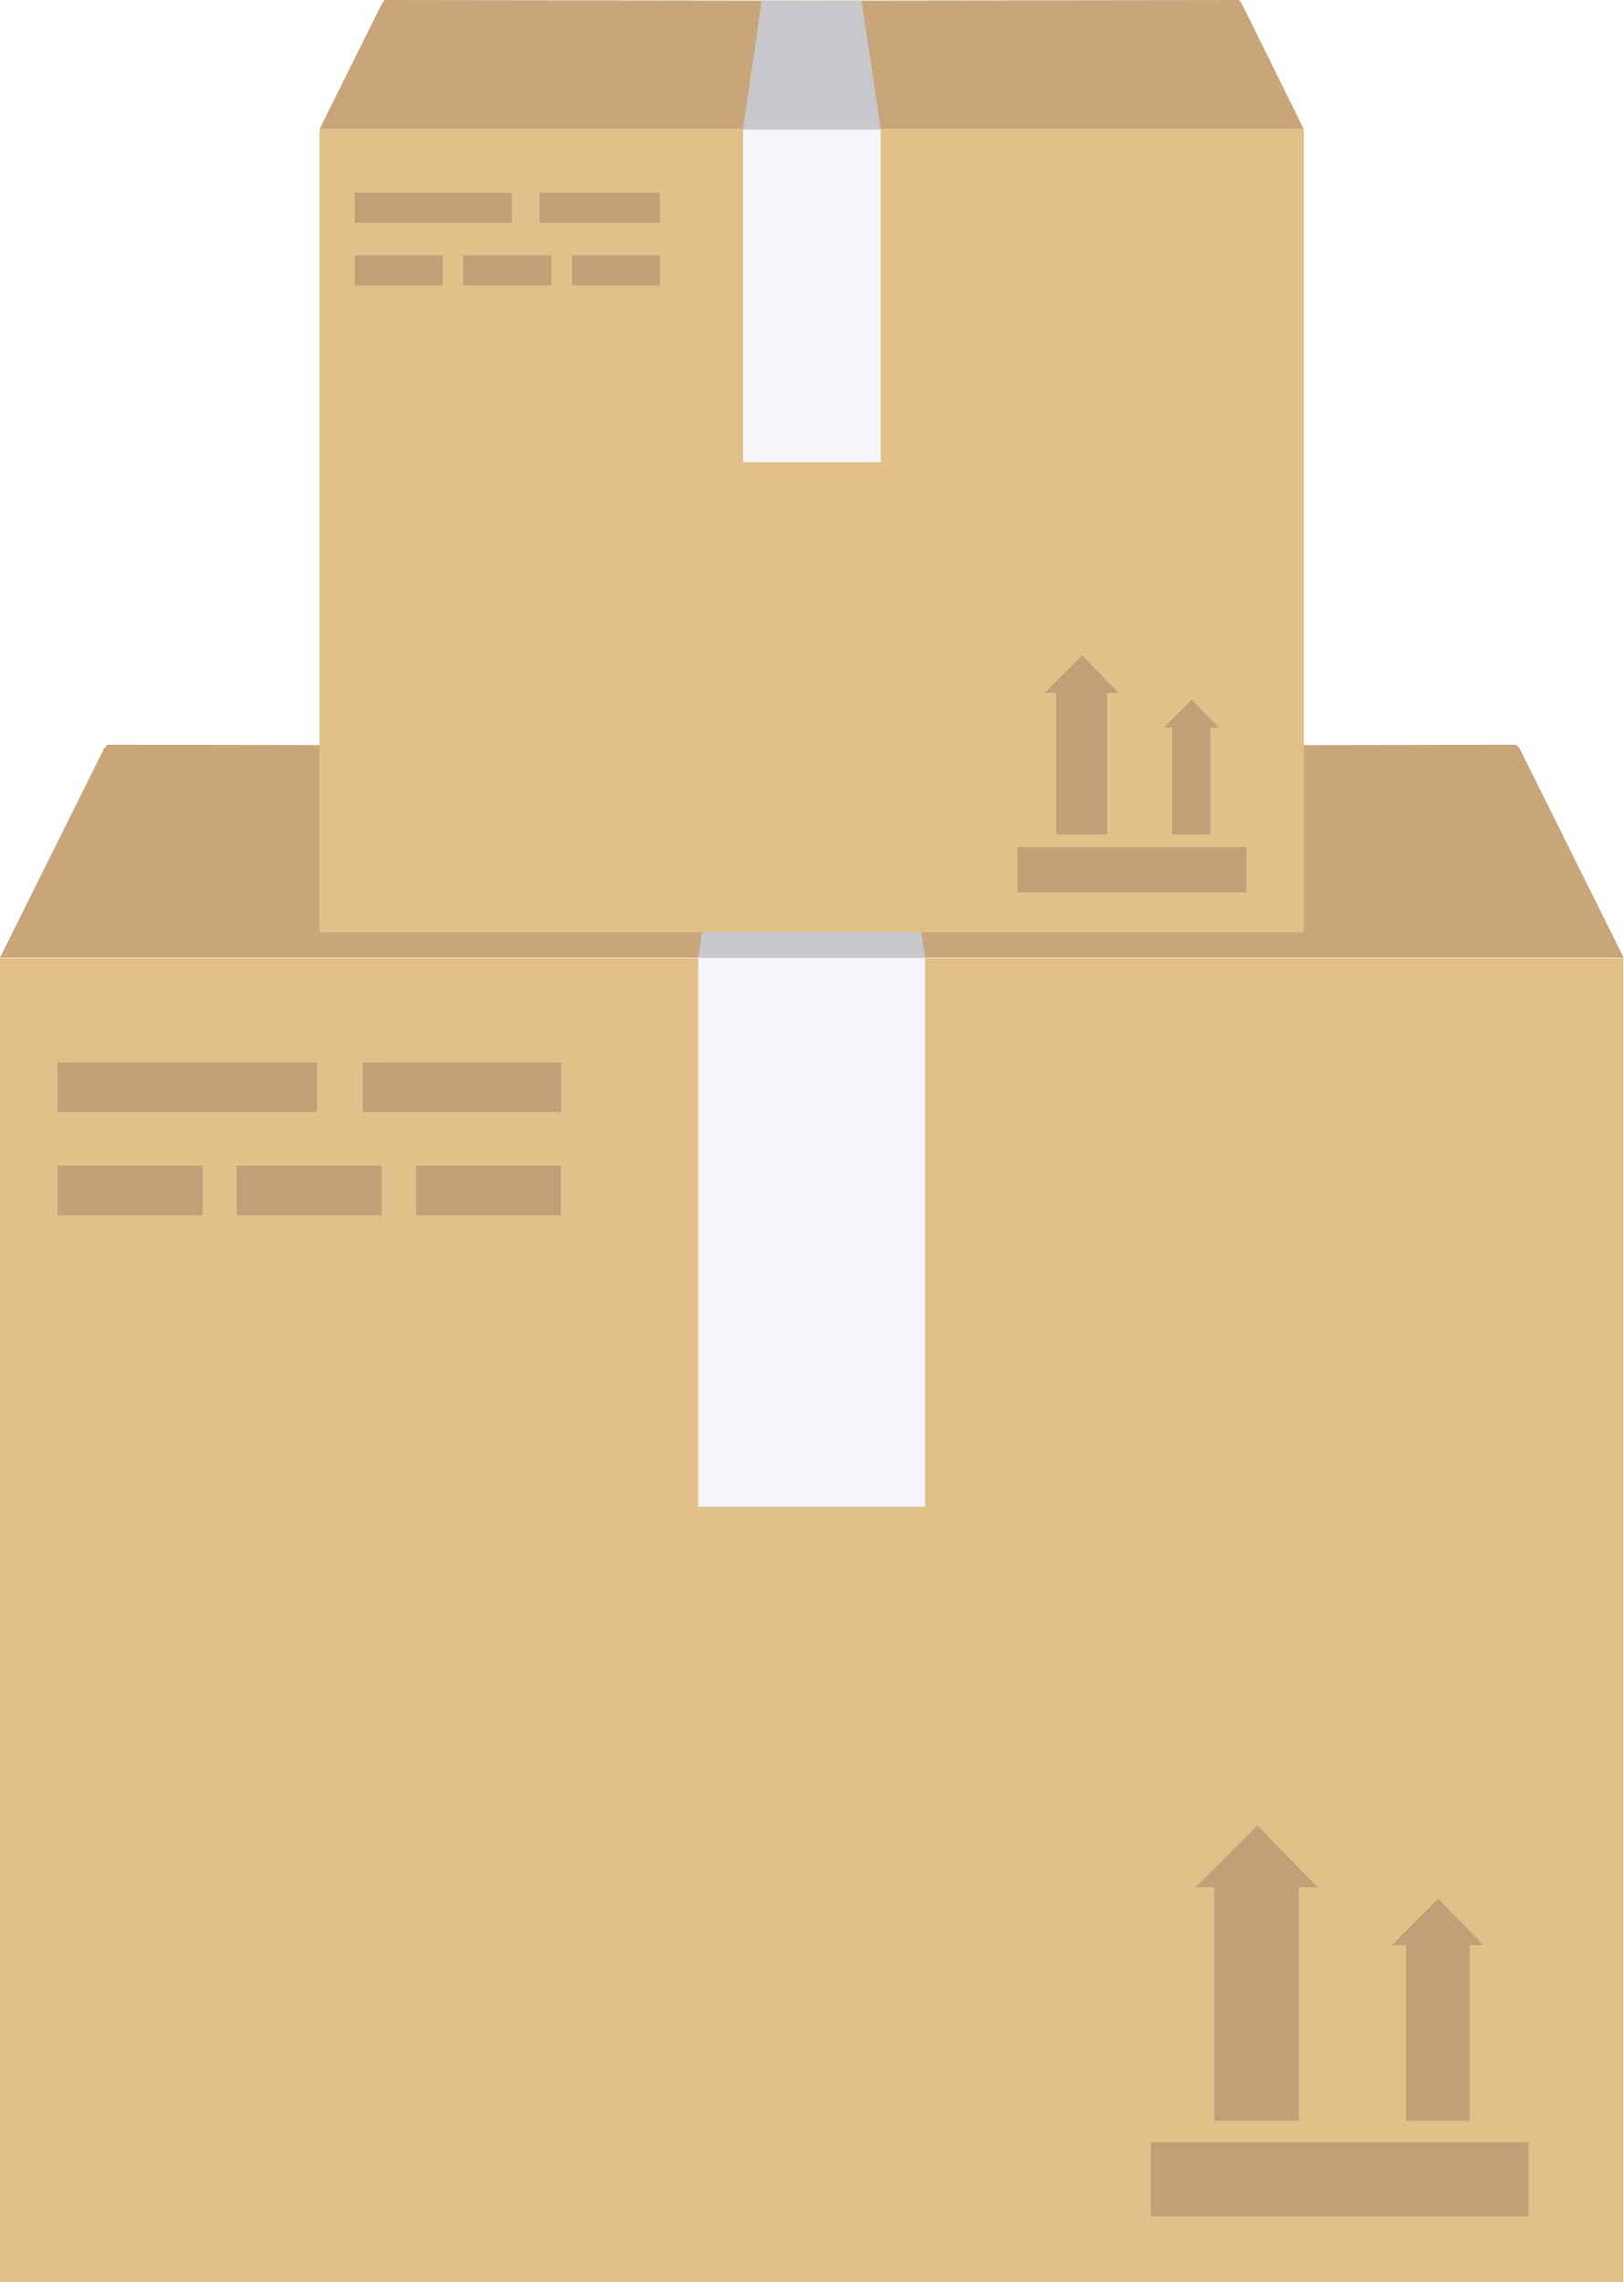
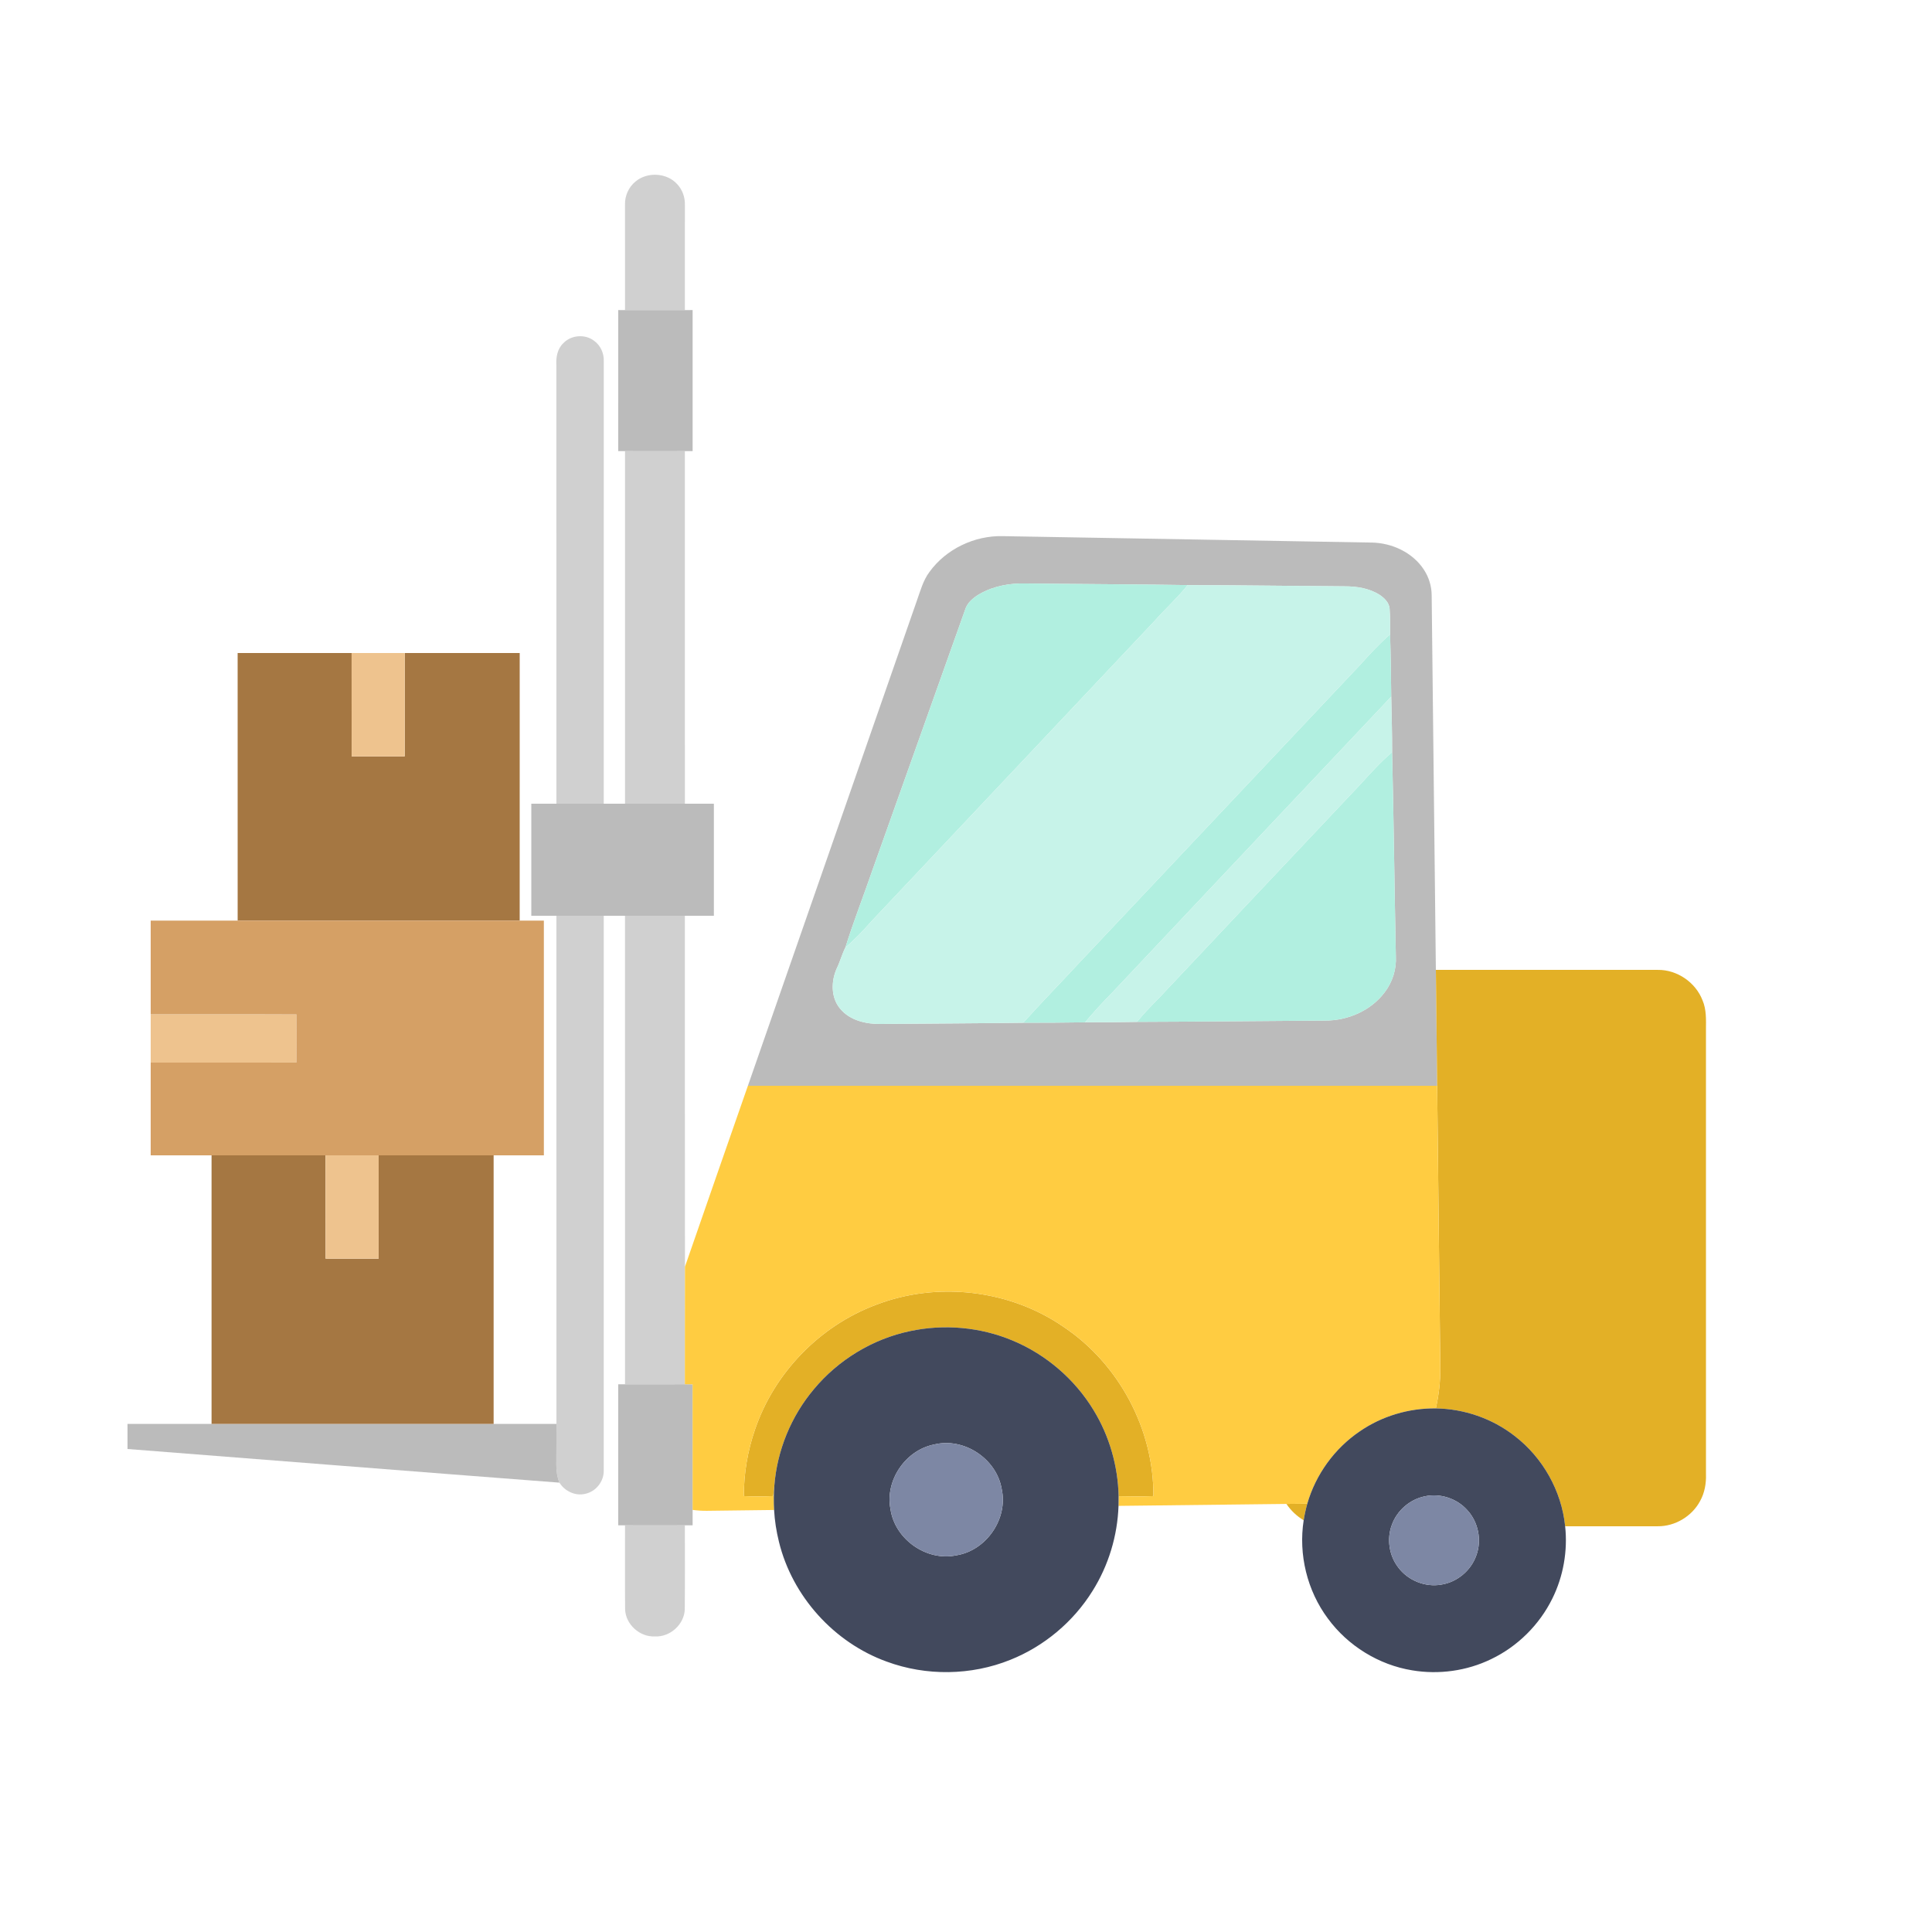
- <svg xmlns="http://www.w3.org/2000/svg" viewBox="0 0 457.3 642.9">
-   <path fill="#E3C08A" d="M0 269.9h457.3v373H0z" />
-   <path fill="#C8A679" d="M427.9 210.5h-.4l-.3-.7-198.5.4-198.6-.4-.2.7h-.4L0 269.8h457.4z" />
-   <path fill="#F3F5FA" d="M196.7 269.9h63.9v154.6h-63.9z" />
-   <path fill="#C7C8CC" d="M251.8 210.2h-46.3l-8.8 59.6h63.9z" />
-   <path fill="#C2A077" d="M324.2 603.5h106.4v20.9H324.2zm47-71.8l-17-17.4-17.4 17.4h5.3v65.8h23.8v-65.8zm46.7 16.3l-12.8-13.1-13 13.1h4v49.5H414V548zM16.2 299.3h73.1v14H16.2zm86 0h55.9v14h-55.9zm-86 29.1H57v14H16.2zm101 0H158v14h-40.8zm-50.5 0h40.8v14H66.7z" />
-   <path fill="#E3C08A" d="M90 36.4h277.3v226.2H90z" />
-   <path fill="#C8A679" d="M349.5.4h-.3l-.1-.4-120.4.2L108.3 0l-.1.4h-.3L90 36.4h277.3z" />
-   <path fill="#F3F5FA" d="M209.3 36.4h38.8v93.8h-38.8z" />
-   <path fill="#C7C8CC" d="M242.7.2h-28.1l-5.3 36.2h38.8z" />
-   <path fill="#C2A077" d="M286.6 238.7h64.5v12.7h-64.5zm28.5-43.5l-10.3-10.6-10.5 10.6h3.2v39.9h14.4v-39.9zm28.3 9.8l-7.7-7.9-7.9 7.9h2.4v30.1H341V205zM99.9 54.3h44.3v8.5H99.9zm52.1 0h33.9v8.5H152zM99.9 71.9h24.8v8.5H99.9zm61.2 0h24.8v8.5h-24.8zm-30.6 0h24.8v8.5h-24.8z" />
+ <svg xmlns="http://www.w3.org/2000/svg" viewBox="0 0 1000 1000">
+   <path fill="#d0d0d0" d="M328.98 93.92c6.15-5.14 16.36-4.53 21.67 1.55 2.59 2.83 3.94 6.68 3.85 10.49-.01 18.18.02 36.36-.01 54.54-10.33.03-20.66.03-30.98.01-.02-18.2-.01-36.4-.01-54.6-.13-4.56 1.92-9.12 5.48-11.99zm-37.4 83.7c4.07-4.27 11.28-4.82 15.95-1.21 3.33 2.41 5.17 6.54 4.98 10.62-.02 76.33 0 152.65-.01 228.97-8.17.01-16.33.01-24.5.01-.01-75.65.02-151.3-.02-226.95-.26-4.08.5-8.52 3.6-11.44zm31.93 55.88c10.33.03 20.65.04 30.98 0 .02 60.84.01 121.67.01 182.5h-30.99c-.01-60.83-.02-121.66 0-182.5zM288 473.99c8.17 0 16.33 0 24.5.01 0 95.66.01 191.33-.01 287 .21 5.64-3.98 11.01-9.5 12.18-5.14 1.3-10.69-1.32-13.41-5.76-1.23-2.98-1.66-6.21-1.63-9.4.01-7.01.1-14.01.06-21.02-.02-87.67-.01-175.34-.01-263.01zm35.5 0c10.33.01 20.66.01 30.99.01.04 60.55-.04 121.1.04 181.65-.09 20.27.02 40.55-.05 60.83-10.32.05-20.65.05-30.97.03-.02-80.84-.01-161.68-.01-242.52zm.01 315.51c10.33.04 20.65.03 30.98 0-.01 14.49.08 28.97-.05 43.45-.25 7.88-7.64 14.48-15.47 14.06-7.82.39-15.16-6.21-15.42-14.06-.12-14.48-.03-28.97-.04-43.45z" />
+   <path fill="#bbb" d="M320.01 160.49c1.16 0 2.33.01 3.5.02 10.32.02 20.65.02 30.98-.01 1.33 0 2.66-.01 4.01-.01.01 24.34.01 48.68 0 73.01h-4.01c-10.33.04-20.65.03-30.98 0H320c0-24.34-.01-48.67.01-73.01zm161.08 135.54c8.58-11.86 23.32-18.89 37.91-18.52 63.65 1.12 127.3 2.2 190.95 3.32 10.54.16 21.3 5.13 27.12 14.13 2.51 3.86 3.92 8.43 3.96 13.04.74 64.67 1.45 129.34 2.17 194 .22 20 .44 40 .67 60H387.11c29.15-83.7 58.31-167.4 87.46-251.1 1.82-5.09 3.23-10.47 6.52-14.87m26.2 11.28c-3.3 1.89-6.59 4.45-7.74 8.25-16 45.02-32.05 90.03-48.06 135.04-4.56 13.28-9.73 26.36-13.9 39.77-1.76 3.45-2.73 7.27-4.43 10.76-3.03 6.64-3.18 15.18 1.71 20.99 5.08 6.13 13.5 8 21.13 7.88 24.54-.23 49.08-.3 73.62-.63 10.67.04 21.34-.08 32.02-.22 8.95-.01 17.91-.04 26.86-.23 32.49-.1 64.97-.47 97.46-.68 11.72.02 23.64-5.14 30.75-14.63 4.03-5.26 6.13-11.92 5.78-18.55-.72-35.25-1.09-70.5-1.94-105.74.04-9.58-.25-19.16-.45-28.74-.12-10.74-.26-21.49-.59-32.23.01-4.46.07-8.93-.26-13.38-.3-3.11-2.72-5.48-5.19-7.1-5.35-3.4-11.83-4.4-18.06-4.39-27.09-.17-54.18-.59-81.27-.64-27.91-.44-55.82-.5-83.74-.84-8.16-.22-16.52 1.27-23.7 5.31zM275 416c4.33 0 8.67-.01 13 .01 8.17 0 16.33 0 24.5-.01 3.66-.01 7.33-.01 11.01 0h30.99c5-.01 10-.01 15 .01 0 19.32 0 38.65.01 57.98-5.01.01-10.01.01-15.02.01-10.33 0-20.66 0-30.99-.01-3.67.01-7.34.01-11 .01-8.17-.01-16.33-.01-24.5-.01-4.33.02-8.67.01-13 .01v-58zm45 300.5c1.17-.01 2.33-.01 3.51.01 10.32.02 20.65.02 30.97-.03 1.33 0 2.66.01 4 .05.05 21.67 0 43.33.02 65v7.97c-1.35-.02-2.68 0-4.01 0-10.33.03-20.65.04-30.98 0-1.17 0-2.35-.02-3.51 0-.01-24.33 0-48.67 0-73zM66 737h222.01c.04 7.01-.05 14.01-.06 21.02-.03 3.19.4 6.42 1.63 9.4C215.05 761.73 140.53 755.79 66 750v-13z" />
+   <path fill="#b1efe0" d="M507.29 307.31c7.18-4.04 15.54-5.53 23.7-5.31 27.92.34 55.83.4 83.74.84-5.27 6.66-11.63 12.33-17.24 18.69-48.87 51.77-97.63 103.65-146.52 155.41-4.19 4.74-8.5 9.39-13.38 13.43 4.17-13.41 9.34-26.49 13.9-39.77 16.01-45.01 32.06-90.02 48.06-135.04 1.15-3.8 4.44-6.36 7.74-8.25zm196.29 37.26c5.09-5.61 10.18-11.25 15.93-16.22.33 10.74.47 21.49.59 32.23-48.17 50.99-96.22 102.1-144.35 153.13-4.91 4.95-9.6 10.13-14.11 15.44-10.68.14-21.35.26-32.02.22 9.75-10.83 19.94-21.25 29.84-31.95 48.09-50.9 96.03-101.94 144.12-152.85zm-.01 61.98c5.47-5.93 10.81-12.01 16.98-17.23.85 35.24 1.22 70.49 1.94 105.74.35 6.63-1.75 13.29-5.78 18.55-7.11 9.49-19.03 14.65-30.75 14.63-32.49.21-64.97.58-97.46.68 3.37-4.09 7-7.97 10.77-11.7 34.76-36.9 69.48-73.83 104.3-110.67z" />
+   <path fill="#c7f3e9" d="M614.73 302.84c27.09.05 54.18.47 81.27.64 6.23-.01 12.71.99 18.06 4.39 2.47 1.62 4.89 3.99 5.19 7.1.33 4.45.27 8.92.26 13.38-5.75 4.97-10.84 10.61-15.93 16.22-48.09 50.91-96.03 101.95-144.12 152.85-9.9 10.7-20.09 21.12-29.84 31.95-24.54.33-49.08.4-73.62.63-7.63.12-16.05-1.75-21.13-7.88-4.89-5.81-4.74-14.35-1.71-20.99 1.7-3.49 2.67-7.31 4.43-10.76 4.88-4.04 9.19-8.69 13.38-13.43 48.89-51.76 97.65-103.64 146.52-155.41 5.61-6.36 11.97-12.03 17.24-18.69zm-38.98 210.87c48.13-51.03 96.18-102.14 144.35-153.13.2 9.58.49 19.16.45 28.74-6.17 5.22-11.51 11.3-16.98 17.23-34.82 36.84-69.54 73.77-104.3 110.67-3.77 3.73-7.4 7.61-10.77 11.7-8.95.19-17.91.22-26.86.23 4.51-5.31 9.2-10.49 14.11-15.44z" />
+   <path fill="#a57742" d="M123 338h58.99c.03 17.83-.02 35.66.03 53.48 9.15.03 18.3.04 27.46 0 .06-17.83 0-35.65.03-53.48H269c0 46.17.01 92.34-.01 138.5H123.01c-.02-46.16-.01-92.33-.01-138.5zm-13.5 260c19.67 0 39.34-.01 59 .01 0 17.82-.03 35.64.02 53.47 9.16.04 18.31.03 27.46.01.04-17.83.01-35.66.02-53.49 19.83-.01 39.67 0 59.5 0v139h-146V598z" />
+   <path fill="#eec38e" d="M181.99 338h27.52c-.03 17.83.03 35.65-.03 53.48-9.16.04-18.31.03-27.46 0-.05-17.82 0-35.65-.03-53.48zM78 524.99c25.15.06 50.3-.07 75.44.06.14 8.3.13 16.6 0 24.9-25.14.13-50.29-.01-75.44.06v-25.02zm90.5 73.02c9.17-.02 18.33-.01 27.5-.01-.01 17.83.02 35.66-.02 53.49-9.15.02-18.3.03-27.46-.01-.05-17.83-.02-35.65-.02-53.47z" />
+   <path fill="#d5a065" d="M78 476.5c15 0 30.01-.01 45.01 0h145.98c4.17-.01 8.34 0 12.51 0 .01 40.5-.01 80.99.01 121.49-8.67.02-17.34.01-26.01.01-19.83 0-39.67-.01-59.5 0-9.17 0-18.33-.01-27.5.01-19.66-.02-39.33-.01-59-.01H78v-47.99c25.15-.07 50.3.07 75.44-.06.13-8.3.14-16.6 0-24.9-25.14-.13-50.29 0-75.44-.06V476.5z" />
+   <path fill="#e3b026" d="M743.2 502c38.27 0 76.55-.01 114.82.01 9.99-.14 19.6 6.41 23.19 15.72 2.09 4.81 1.82 10.14 1.79 15.27.01 76.68-.02 153.36.01 230.04.16 4.79-.69 9.69-3.06 13.92-4.22 7.91-12.98 13.13-21.96 13.03-15.96.02-31.92.01-47.87.01-1.85-18.34-11.62-35.66-26.26-46.84-11.55-8.97-26.05-13.97-40.67-14.17 1.53-6.9 2.39-13.95 2.31-21.03-.55-48.65-1.07-97.3-1.63-145.96-.23-20-.45-40-.67-60zM453.34 675.4c31.64-12.23 69.05-7.95 97.01 11.28 28.76 19.16 46.92 53.1 46.65 87.69-6 .27-12.01.13-18.01.05-.33-15.61-4.77-31.13-12.92-44.46-9.72-16.06-24.64-28.89-41.96-36.1-16.65-6.98-35.42-8.65-53.06-4.88-19.38 4.05-37.22 14.92-49.86 30.15-11.72 13.96-18.96 31.6-20.38 49.77-.18 1.82-.38 3.63-.57 5.46-5.08.25-10.16.25-15.24.01.01-11.73 1.97-23.46 5.82-34.54 9.98-29.31 33.53-53.57 62.52-64.43zm212.52 103.03c3.6-.05 7.19-.09 10.79-.1-.8 2.81-1.4 5.67-1.87 8.56-3.56-2.14-6.62-5.02-8.92-8.46z" />
+   <path fill="#ffcc41" d="M387.11 562h356.76c.56 48.66 1.08 97.31 1.63 145.96.08 7.08-.78 14.13-2.31 21.03-13.93-.18-27.89 3.96-39.37 11.87-13.04 8.83-22.81 22.33-27.17 37.47-3.6.01-7.19.05-10.79.1-28.97.31-57.94.7-86.92 1.01.04-1.68.07-3.35.05-5.02 6 .08 12.01.22 18.01-.05.27-34.59-17.89-68.53-46.65-87.69-27.96-19.23-65.37-23.51-97.01-11.28-28.99 10.86-52.54 35.12-62.52 64.43-3.85 11.08-5.81 22.81-5.82 34.54 5.08.24 10.16.24 15.24-.01.19-1.83.39-3.64.57-5.46-.36 4.21-.38 8.44-.14 12.66-11.57.17-23.14.27-34.7.43-2.51.04-5-.14-7.47-.46-.02-21.67.03-43.33-.02-65-1.34-.04-2.67-.05-4-.05.07-20.28-.04-40.56.05-60.83 10.79-31.24 21.73-62.43 32.58-93.65z" />
+   <path fill="#42495d" d="M471.05 688.98c17.64-3.77 36.41-2.1 53.06 4.88 17.32 7.21 32.24 20.04 41.96 36.1 8.15 13.33 12.59 28.85 12.92 44.46.02 1.67-.01 3.34-.05 5.02-.53 15.51-5.18 30.85-13.43 44-9.95 16.01-25.1 28.72-42.61 35.7-20.24 8.15-43.49 8.46-63.96.9-27.28-9.86-48.89-33.83-55.76-62.02-1.34-5.4-2.2-10.91-2.51-16.46-.24-4.22-.22-8.45.14-12.66 1.42-18.17 8.66-35.81 20.38-49.77 12.64-15.23 30.48-26.1 49.86-30.15m12.42 58.7c-14.77 2.92-25.44 18.54-22.57 33.38 2.2 15.61 18.63 27.24 34.1 23.97 15.54-2.45 26.89-18.95 23.47-34.35-2.65-15.65-19.55-26.85-35-23zm220.35-6.82c11.48-7.91 25.44-12.05 39.37-11.87 14.62.2 29.12 5.2 40.67 14.17 14.64 11.18 24.41 28.5 26.26 46.84 1.36 12.76-.93 25.92-6.64 37.43-6.69 13.58-18.01 24.81-31.68 31.34-12.59 6.12-27.09 8.1-40.88 5.79-17.29-2.82-33.25-12.7-43.6-26.8-10.74-14.4-15.3-33.14-12.54-50.87.47-2.89 1.07-5.75 1.87-8.56 4.36-15.14 14.13-28.64 27.17-37.47m33.56 33.65c-7.68 1.6-14.32 7.36-16.96 14.75-2.74 7.27-1.45 15.87 3.3 22.02 5.03 6.76 13.93 10.37 22.25 8.92 8.2-1.25 15.42-7.27 18.16-15.09 2.94-7.92 1.05-17.35-4.72-23.53-5.41-6.05-14.11-8.82-22.03-7.07z" />
+   <path fill="#7d87a4" d="M483.47 747.68c15.45-3.85 32.35 7.35 35 23 3.42 15.4-7.93 31.9-23.47 34.35-15.47 3.27-31.9-8.36-34.1-23.97-2.87-14.84 7.8-30.46 22.57-33.38zm253.91 26.83c7.92-1.75 16.62 1.02 22.03 7.07 5.77 6.18 7.66 15.61 4.72 23.53-2.74 7.82-9.96 13.84-18.16 15.09-8.32 1.45-17.22-2.16-22.25-8.92-4.75-6.15-6.04-14.75-3.3-22.02 2.64-7.39 9.28-13.15 16.96-14.75z" />
</svg>
